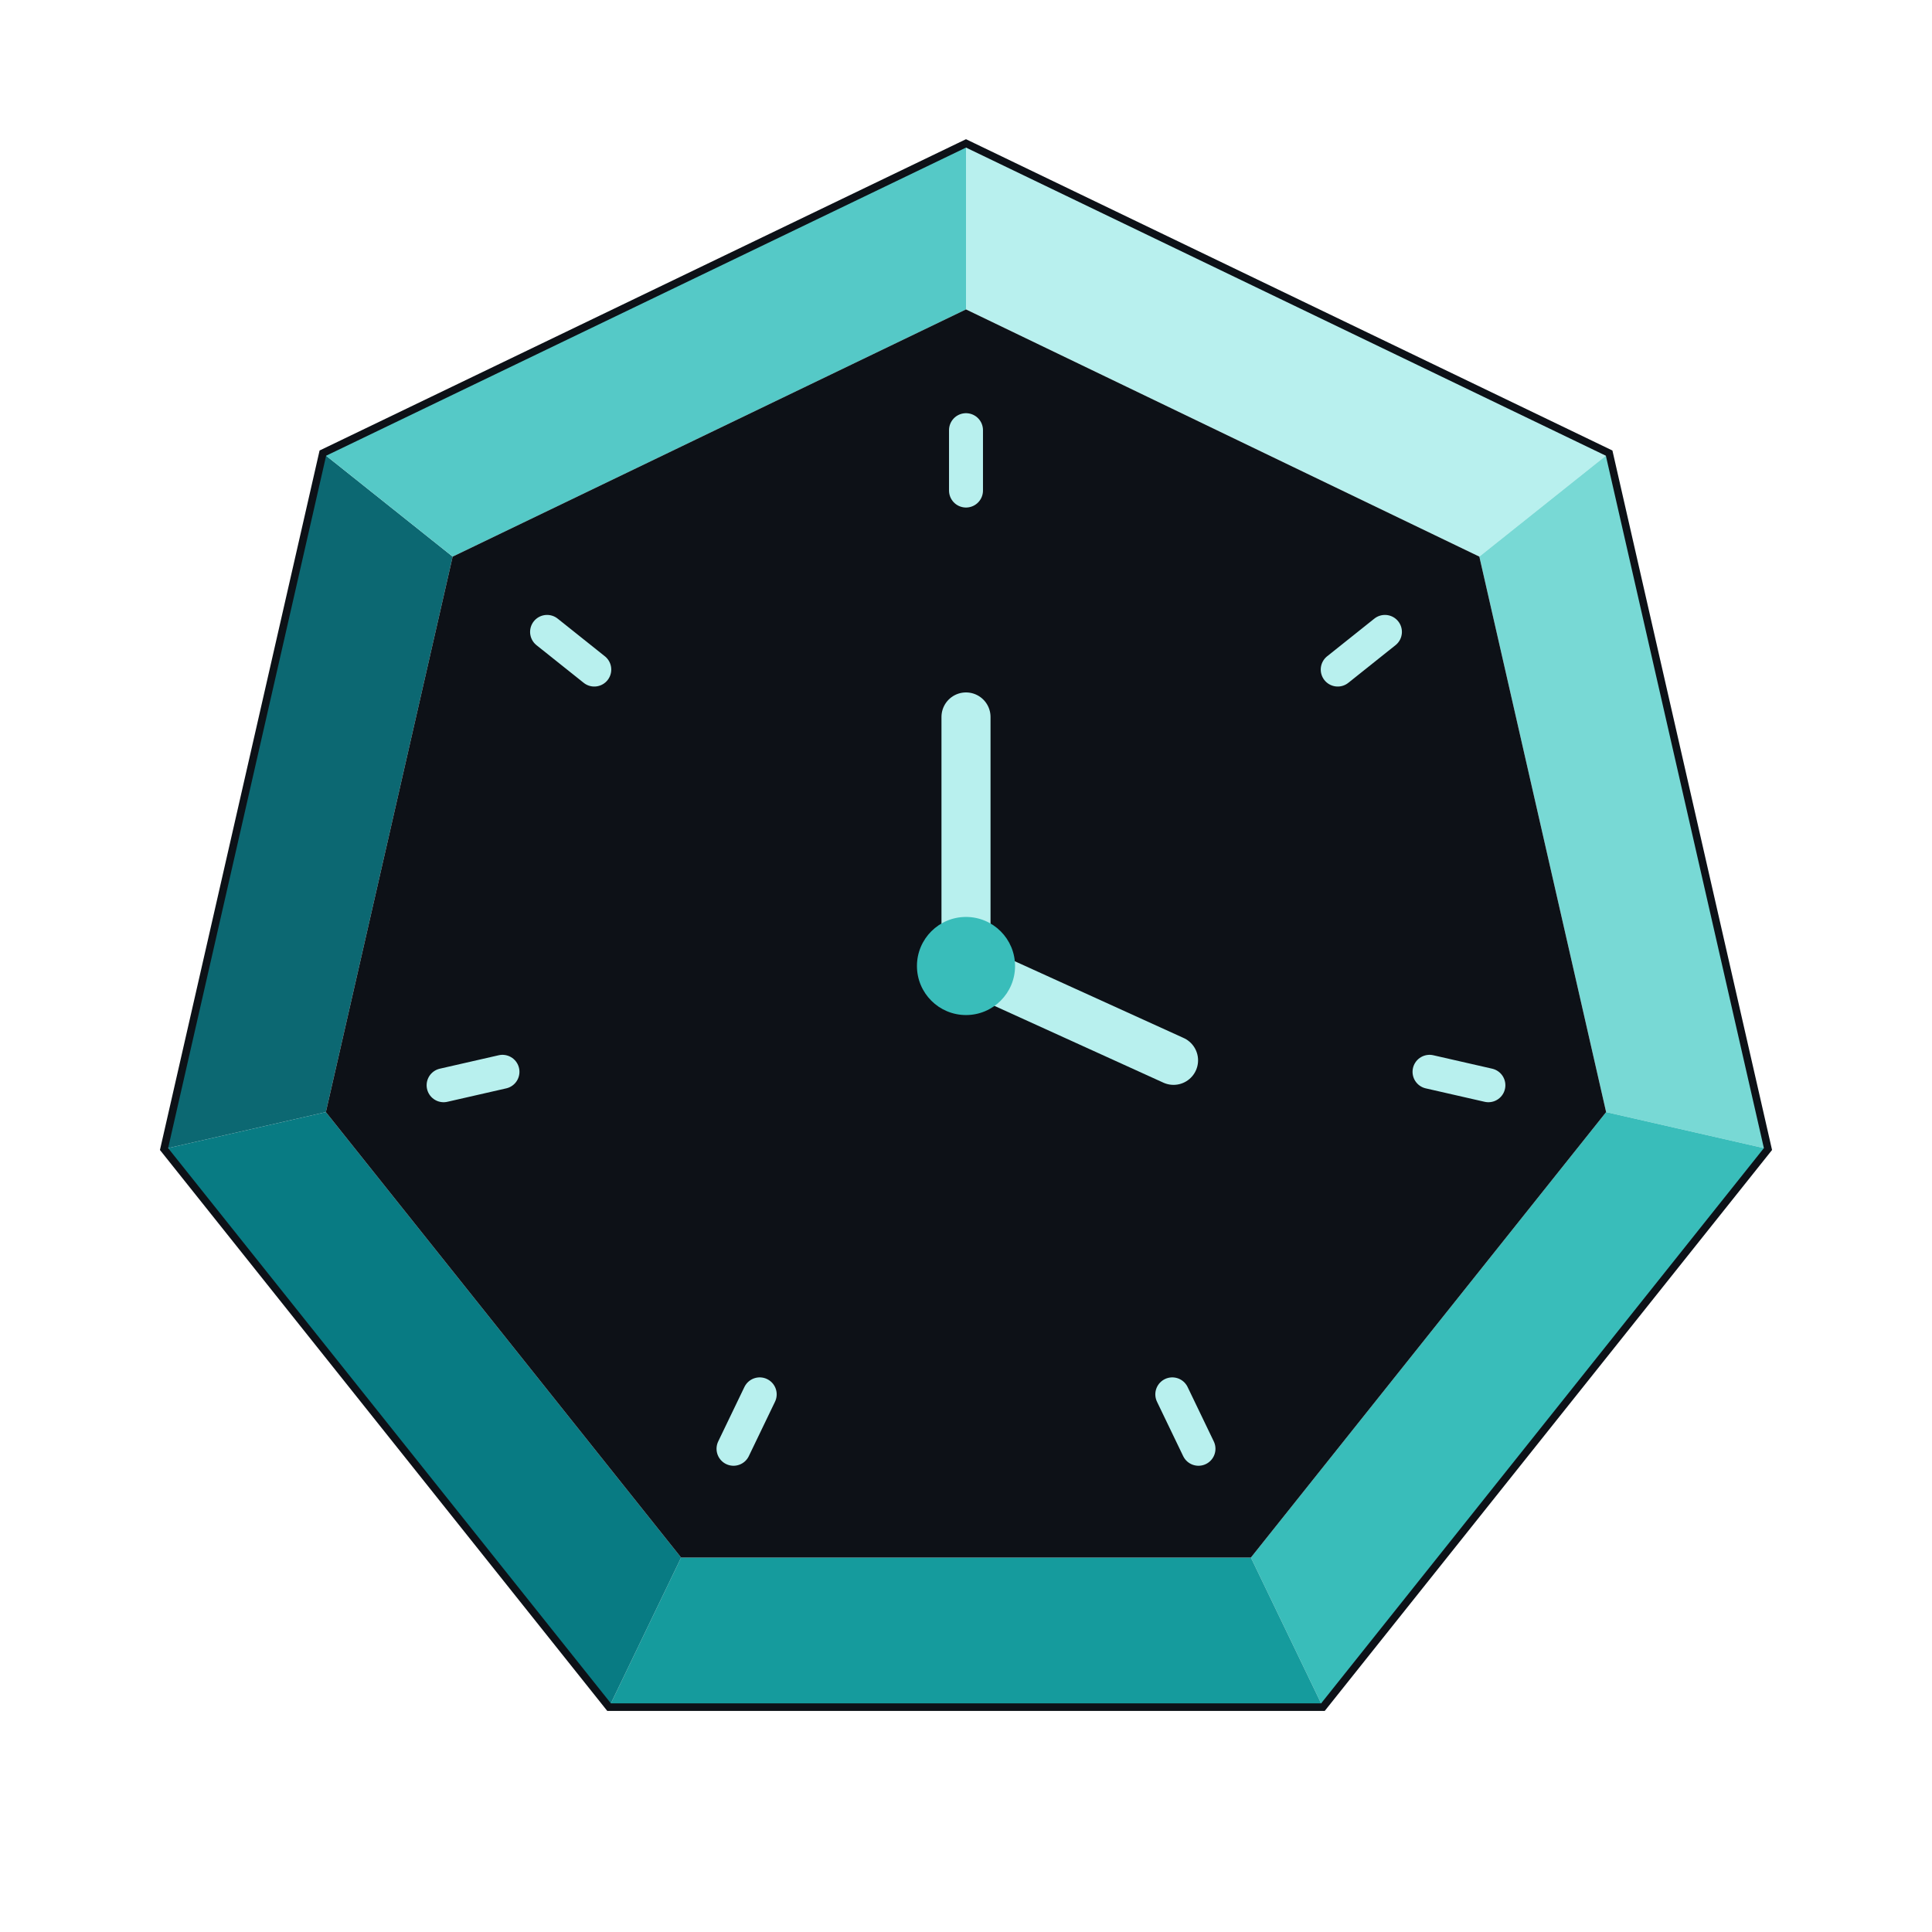
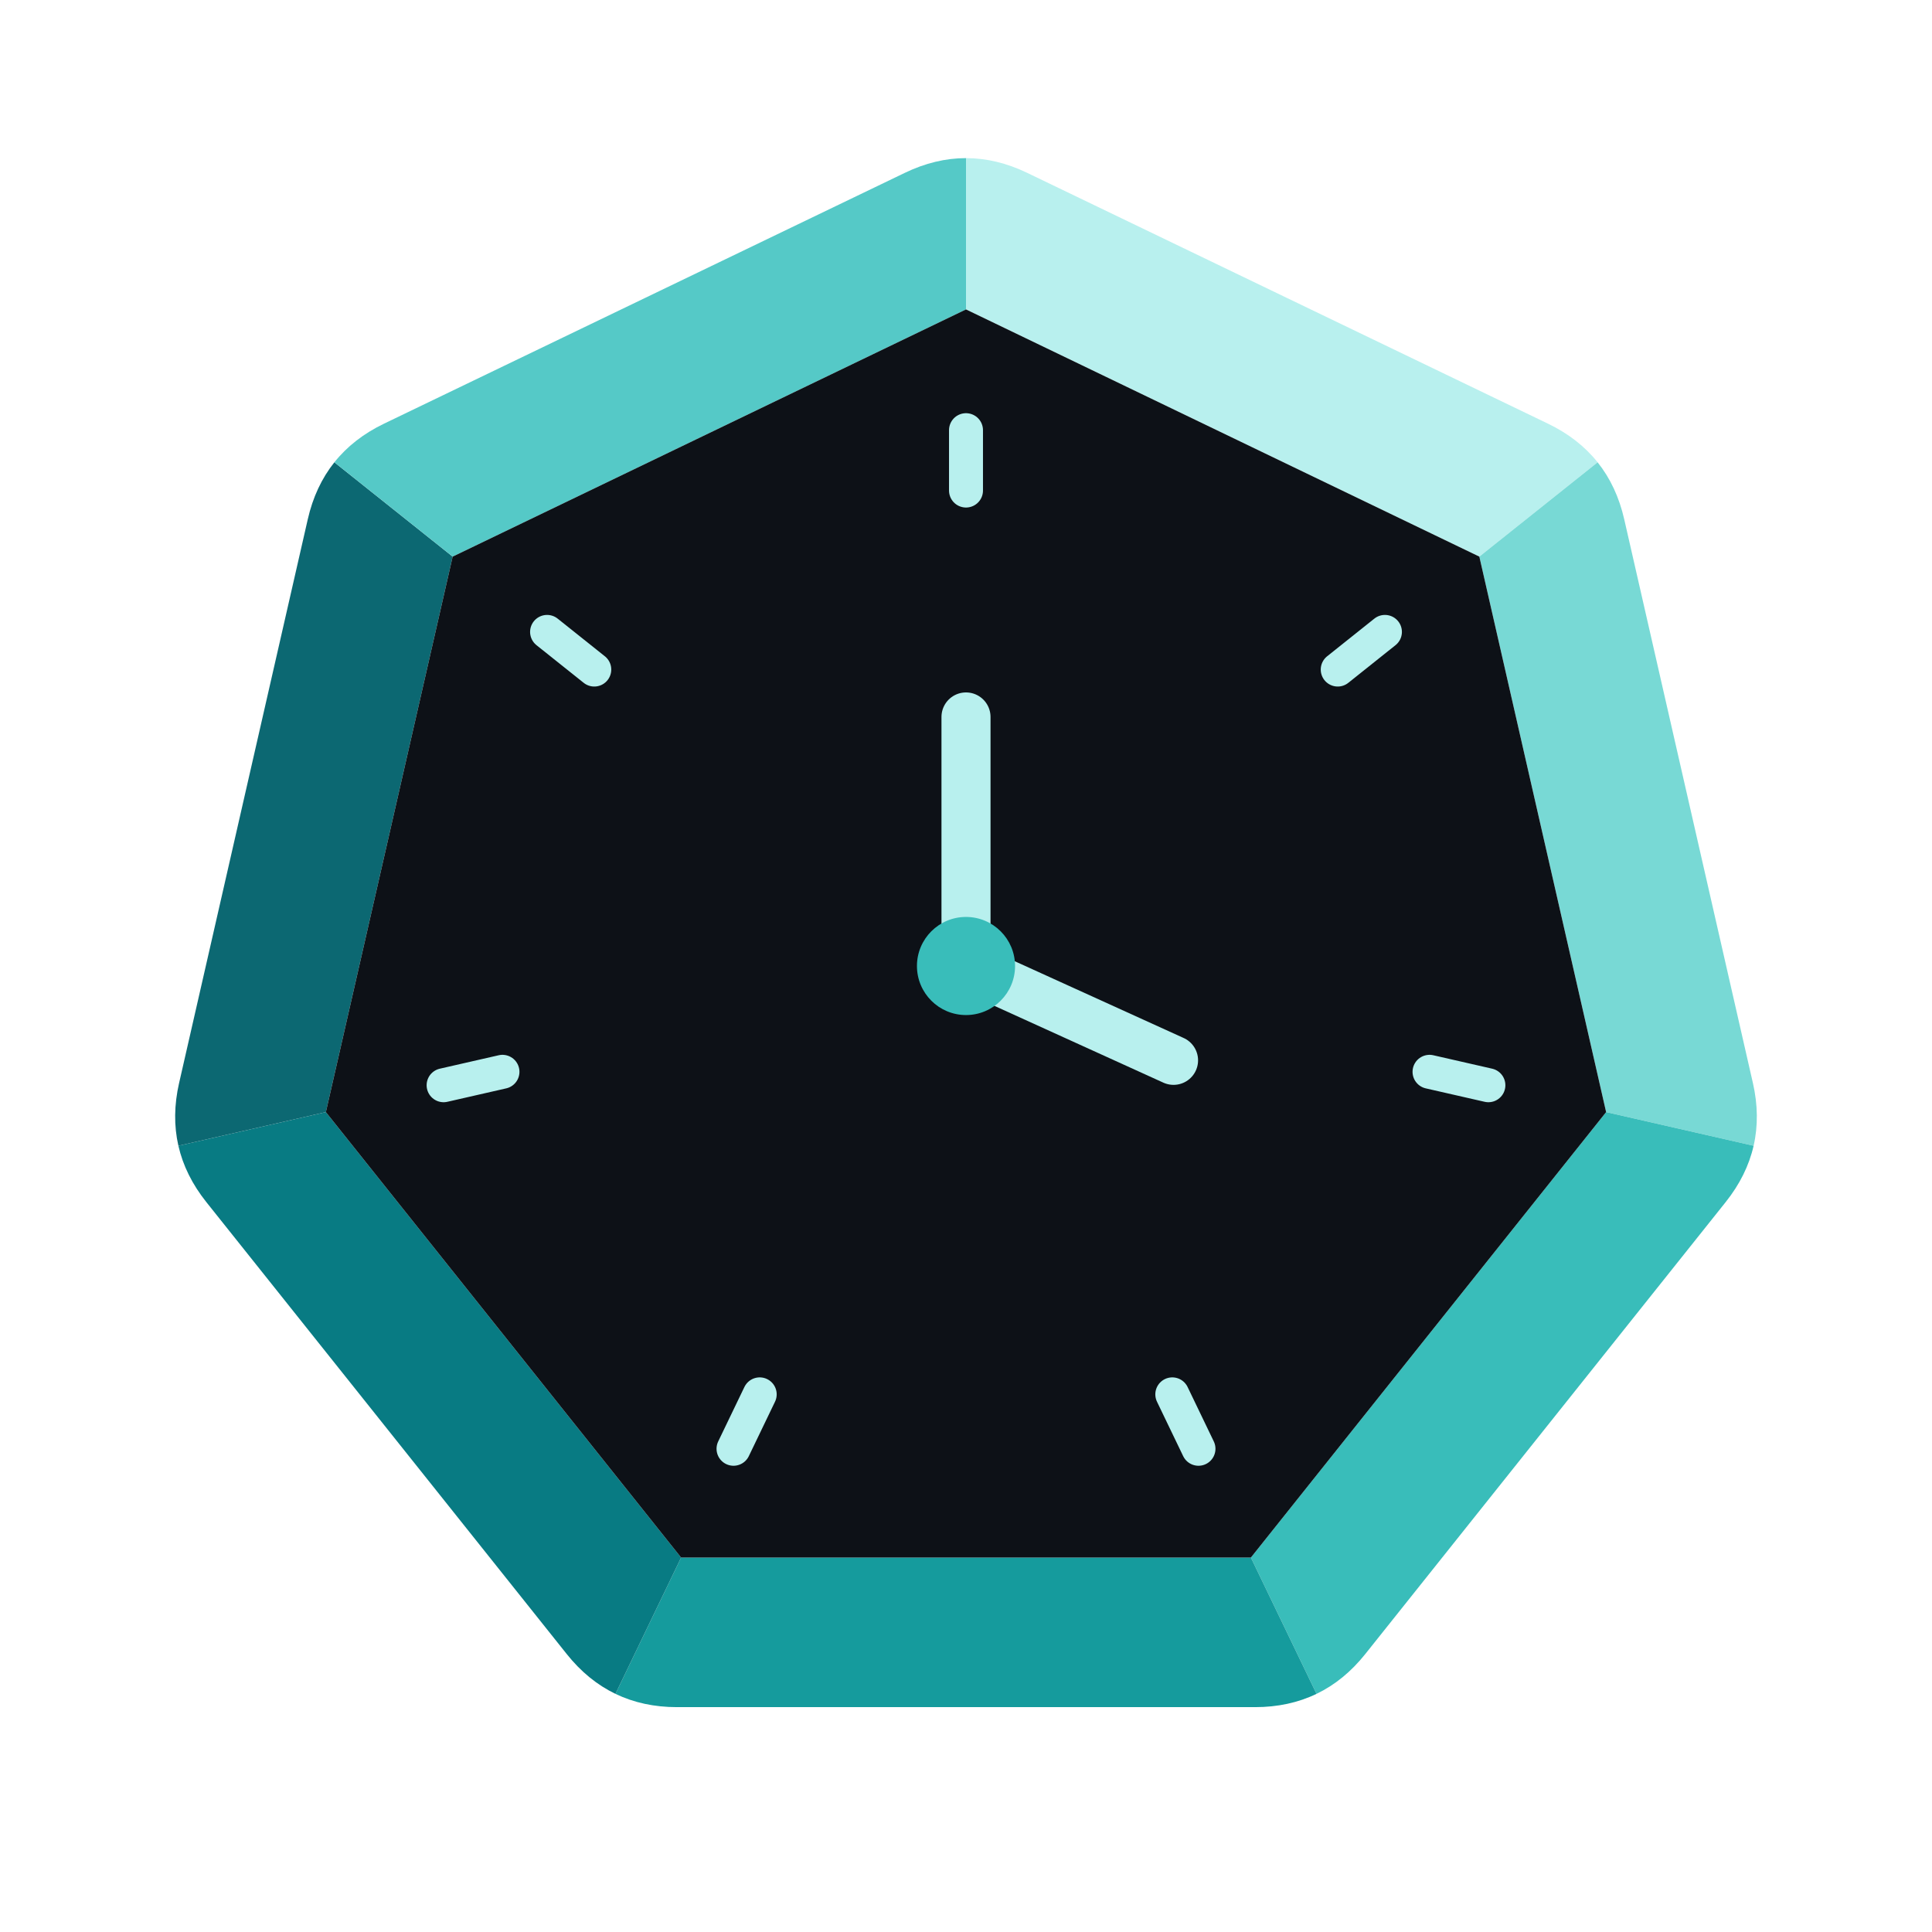
<svg xmlns="http://www.w3.org/2000/svg" width="512" height="512" viewBox="0 0 512 512" role="img" aria-labelledby="title desc">
-   <g>
+   <defs>
+     <clipPath id="ring">
+       <path d="M272.22,45.81 L410.22,112.27 Q426.44,120.08 430.44,137.63 L464.53,286.96 Q468.53,304.51 457.31,318.58 L361.81,438.34 Q350.59,452.41 332.59,452.41 L179.41,452.41 Q161.41,452.41 150.19,438.34 L54.69,318.58 Q43.47,304.51 47.47,286.96 L81.56,137.63 Q85.56,120.08 101.78,112.27 L239.78,45.81 Q256.00,38.00 272.22,45.81 Z" />
+     </clipPath>
+   </defs>
+   <g clip-path="url(#ring)">
    <polygon points="256.00,38.00 426.44,120.08 392.04,147.51 256.00,82.00" fill="#B8F0EE" />
    <polygon points="426.44,120.08 468.53,304.51 425.64,294.72 392.04,147.51" fill="#78D9D5" />
    <polygon points="468.53,304.51 350.59,452.41 331.50,412.77 425.64,294.72" fill="#39BDBA" />
    <polygon points="350.59,452.41 161.41,452.41 180.50,412.77 331.50,412.77" fill="#159B9D" />
    <polygon points="161.41,452.41 43.47,304.51 86.36,294.72 180.50,412.77" fill="#087B83" />
    <polygon points="43.47,304.51 85.56,120.08 119.96,147.51 86.36,294.72" fill="#0C6872" />
    <polygon points="85.56,120.08 256.00,38.00 256.00,82.00 119.96,147.51" fill="#55C9C7" />
-     <polygon points="256.00,38.00 426.44,120.08 468.53,304.51 350.59,452.41 161.41,452.41 43.47,304.51 85.56,120.08" fill="none" stroke="#0D1117" stroke-width="2" />
  </g>
  <polygon points="256.00,82.00 392.04,147.51 425.64,294.72 331.50,412.77 180.50,412.77 86.36,294.72 119.96,147.51" fill="#0D1117" />
  <g>
    <line x1="256.00" y1="130.00" x2="256.00" y2="114.00" stroke="#B8F0EE" stroke-width="9" stroke-linecap="round" />
    <line x1="354.51" y1="177.44" x2="367.02" y2="167.46" stroke="#B8F0EE" stroke-width="9" stroke-linecap="round" />
    <line x1="378.84" y1="284.04" x2="394.44" y2="287.60" stroke="#B8F0EE" stroke-width="9" stroke-linecap="round" />
    <line x1="310.67" y1="369.52" x2="317.61" y2="383.94" stroke="#B8F0EE" stroke-width="9" stroke-linecap="round" />
    <line x1="201.33" y1="369.52" x2="194.39" y2="383.94" stroke="#B8F0EE" stroke-width="9" stroke-linecap="round" />
    <line x1="133.16" y1="284.04" x2="117.56" y2="287.60" stroke="#B8F0EE" stroke-width="9" stroke-linecap="round" />
    <line x1="157.49" y1="177.44" x2="144.98" y2="167.46" stroke="#B8F0EE" stroke-width="9" stroke-linecap="round" />
  </g>
  <g stroke="#B8F0EE" stroke-linecap="round">
    <line x1="256" y1="256" x2="256" y2="190" stroke-width="13" />
    <line x1="256" y1="256" x2="311" y2="281" stroke-width="13" />
  </g>
  <circle cx="256" cy="256" r="13" fill="#39BDBA" />
</svg>
